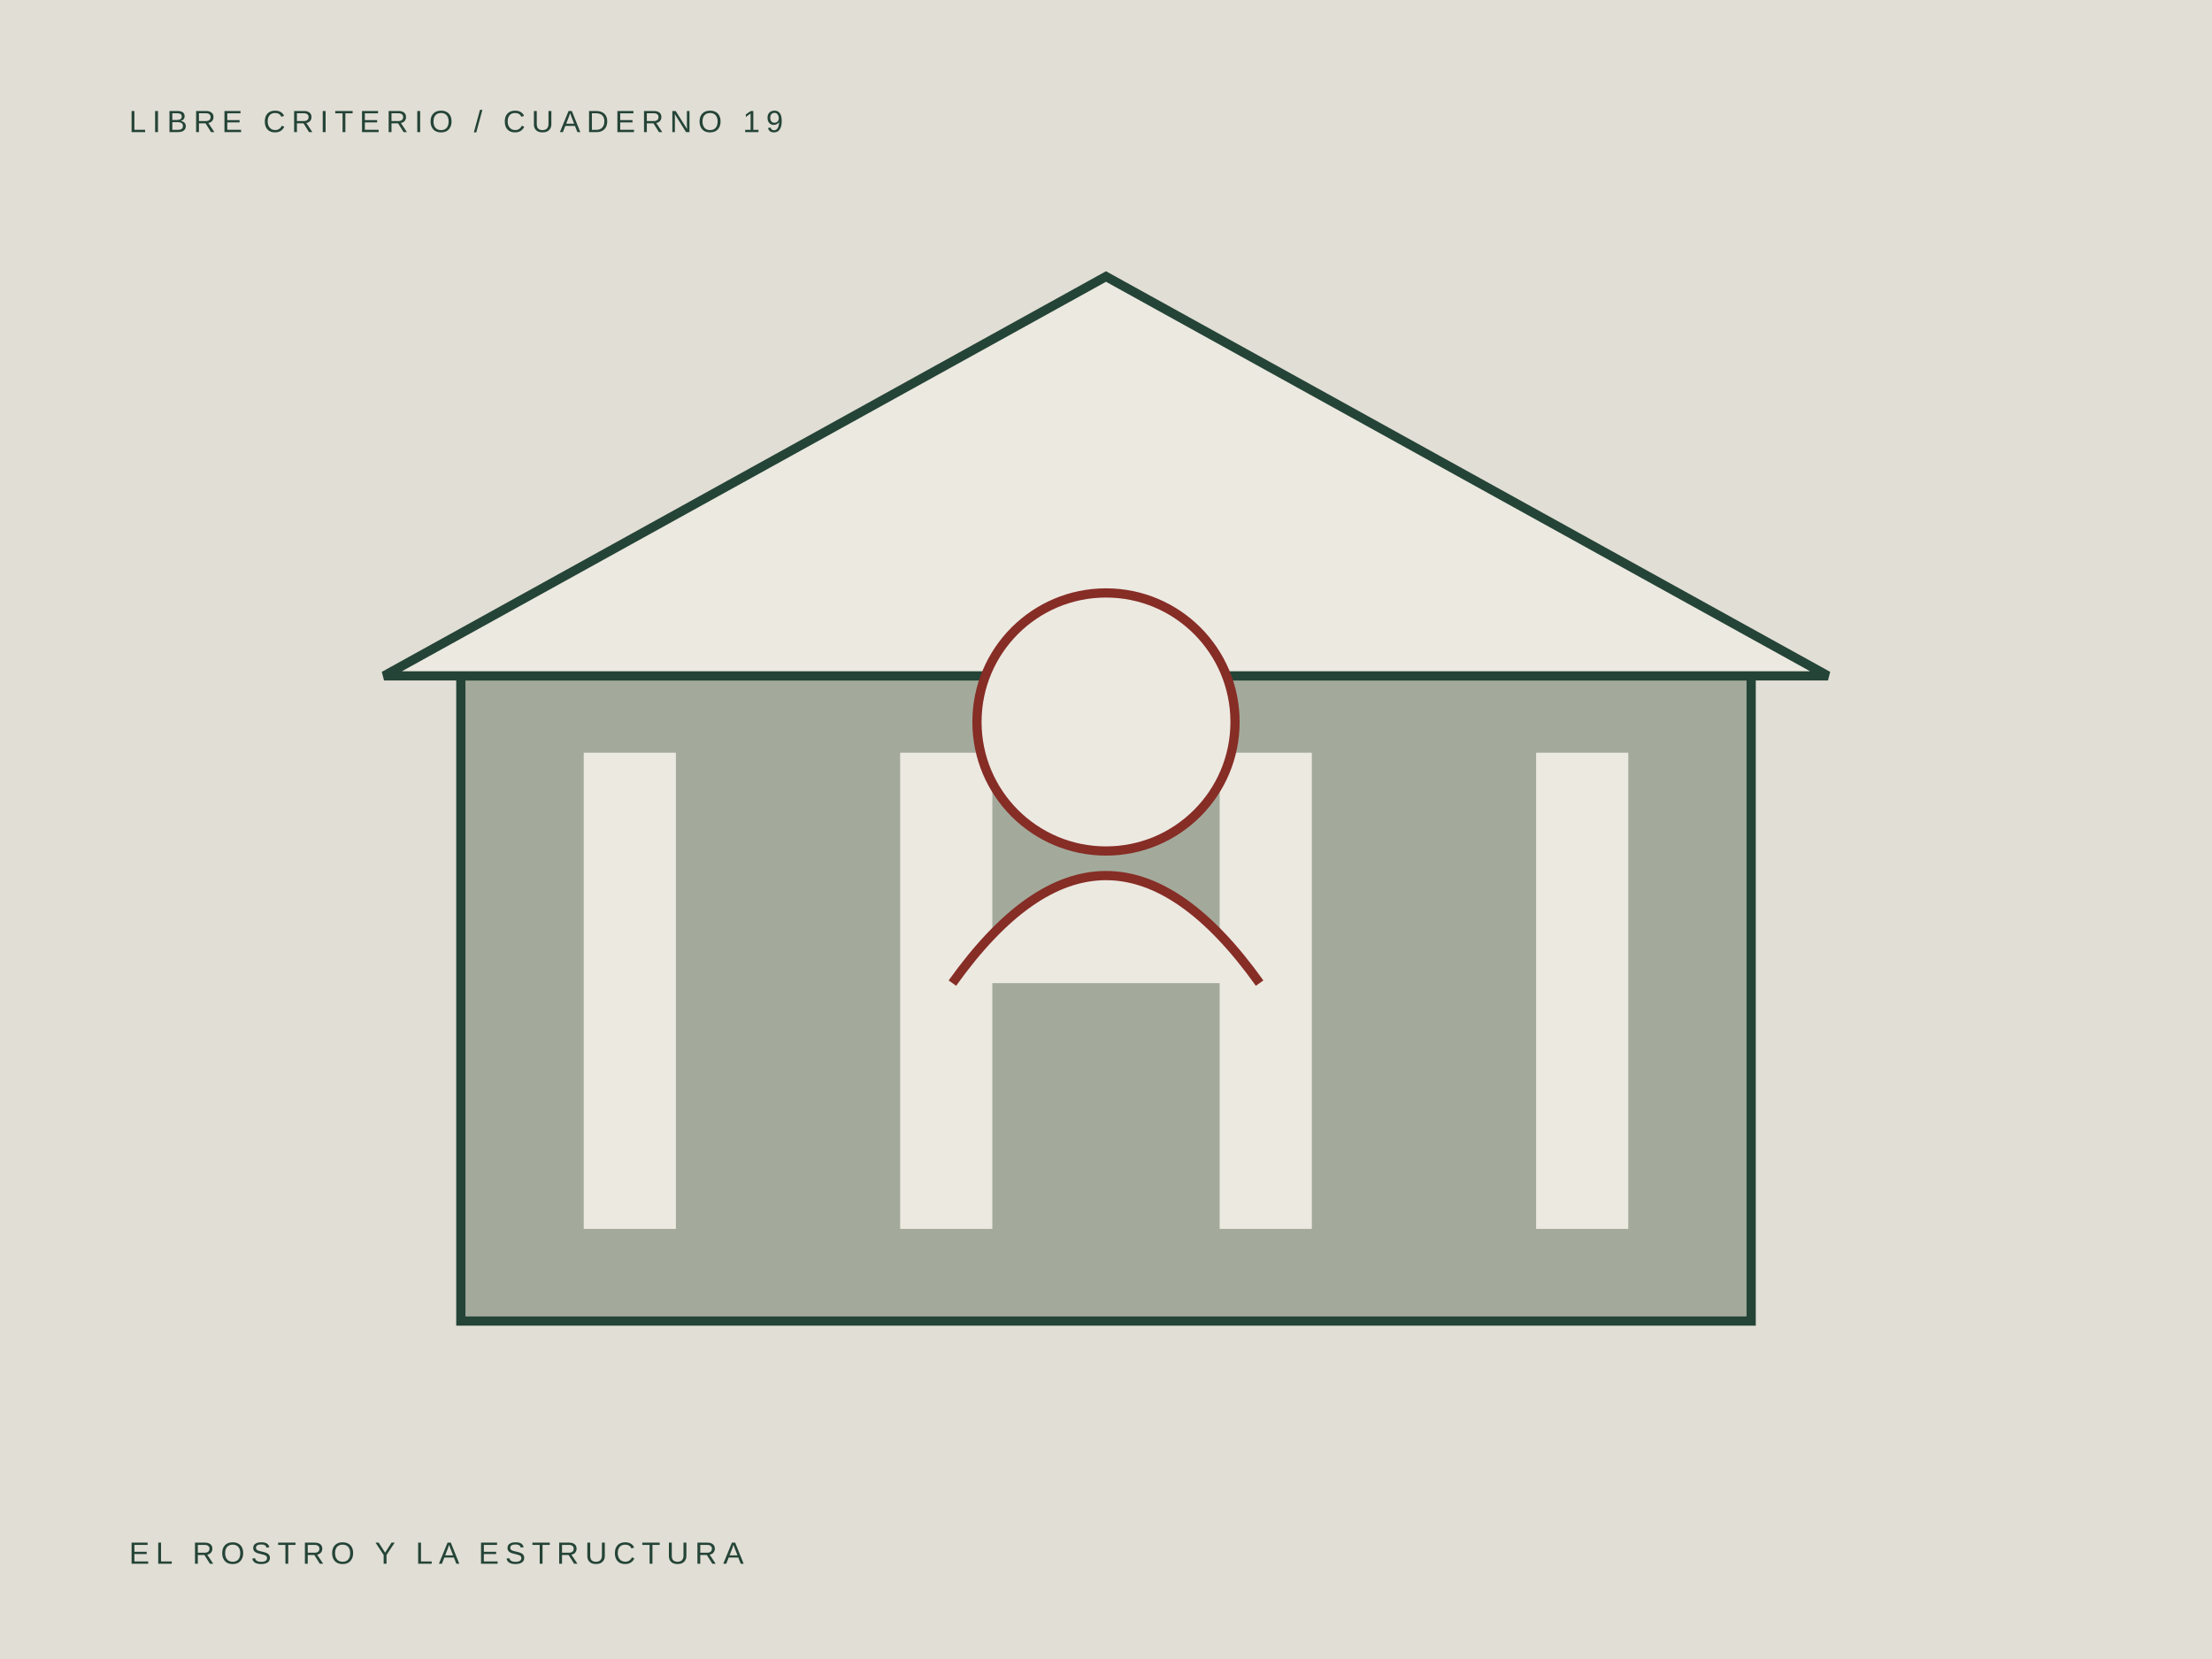
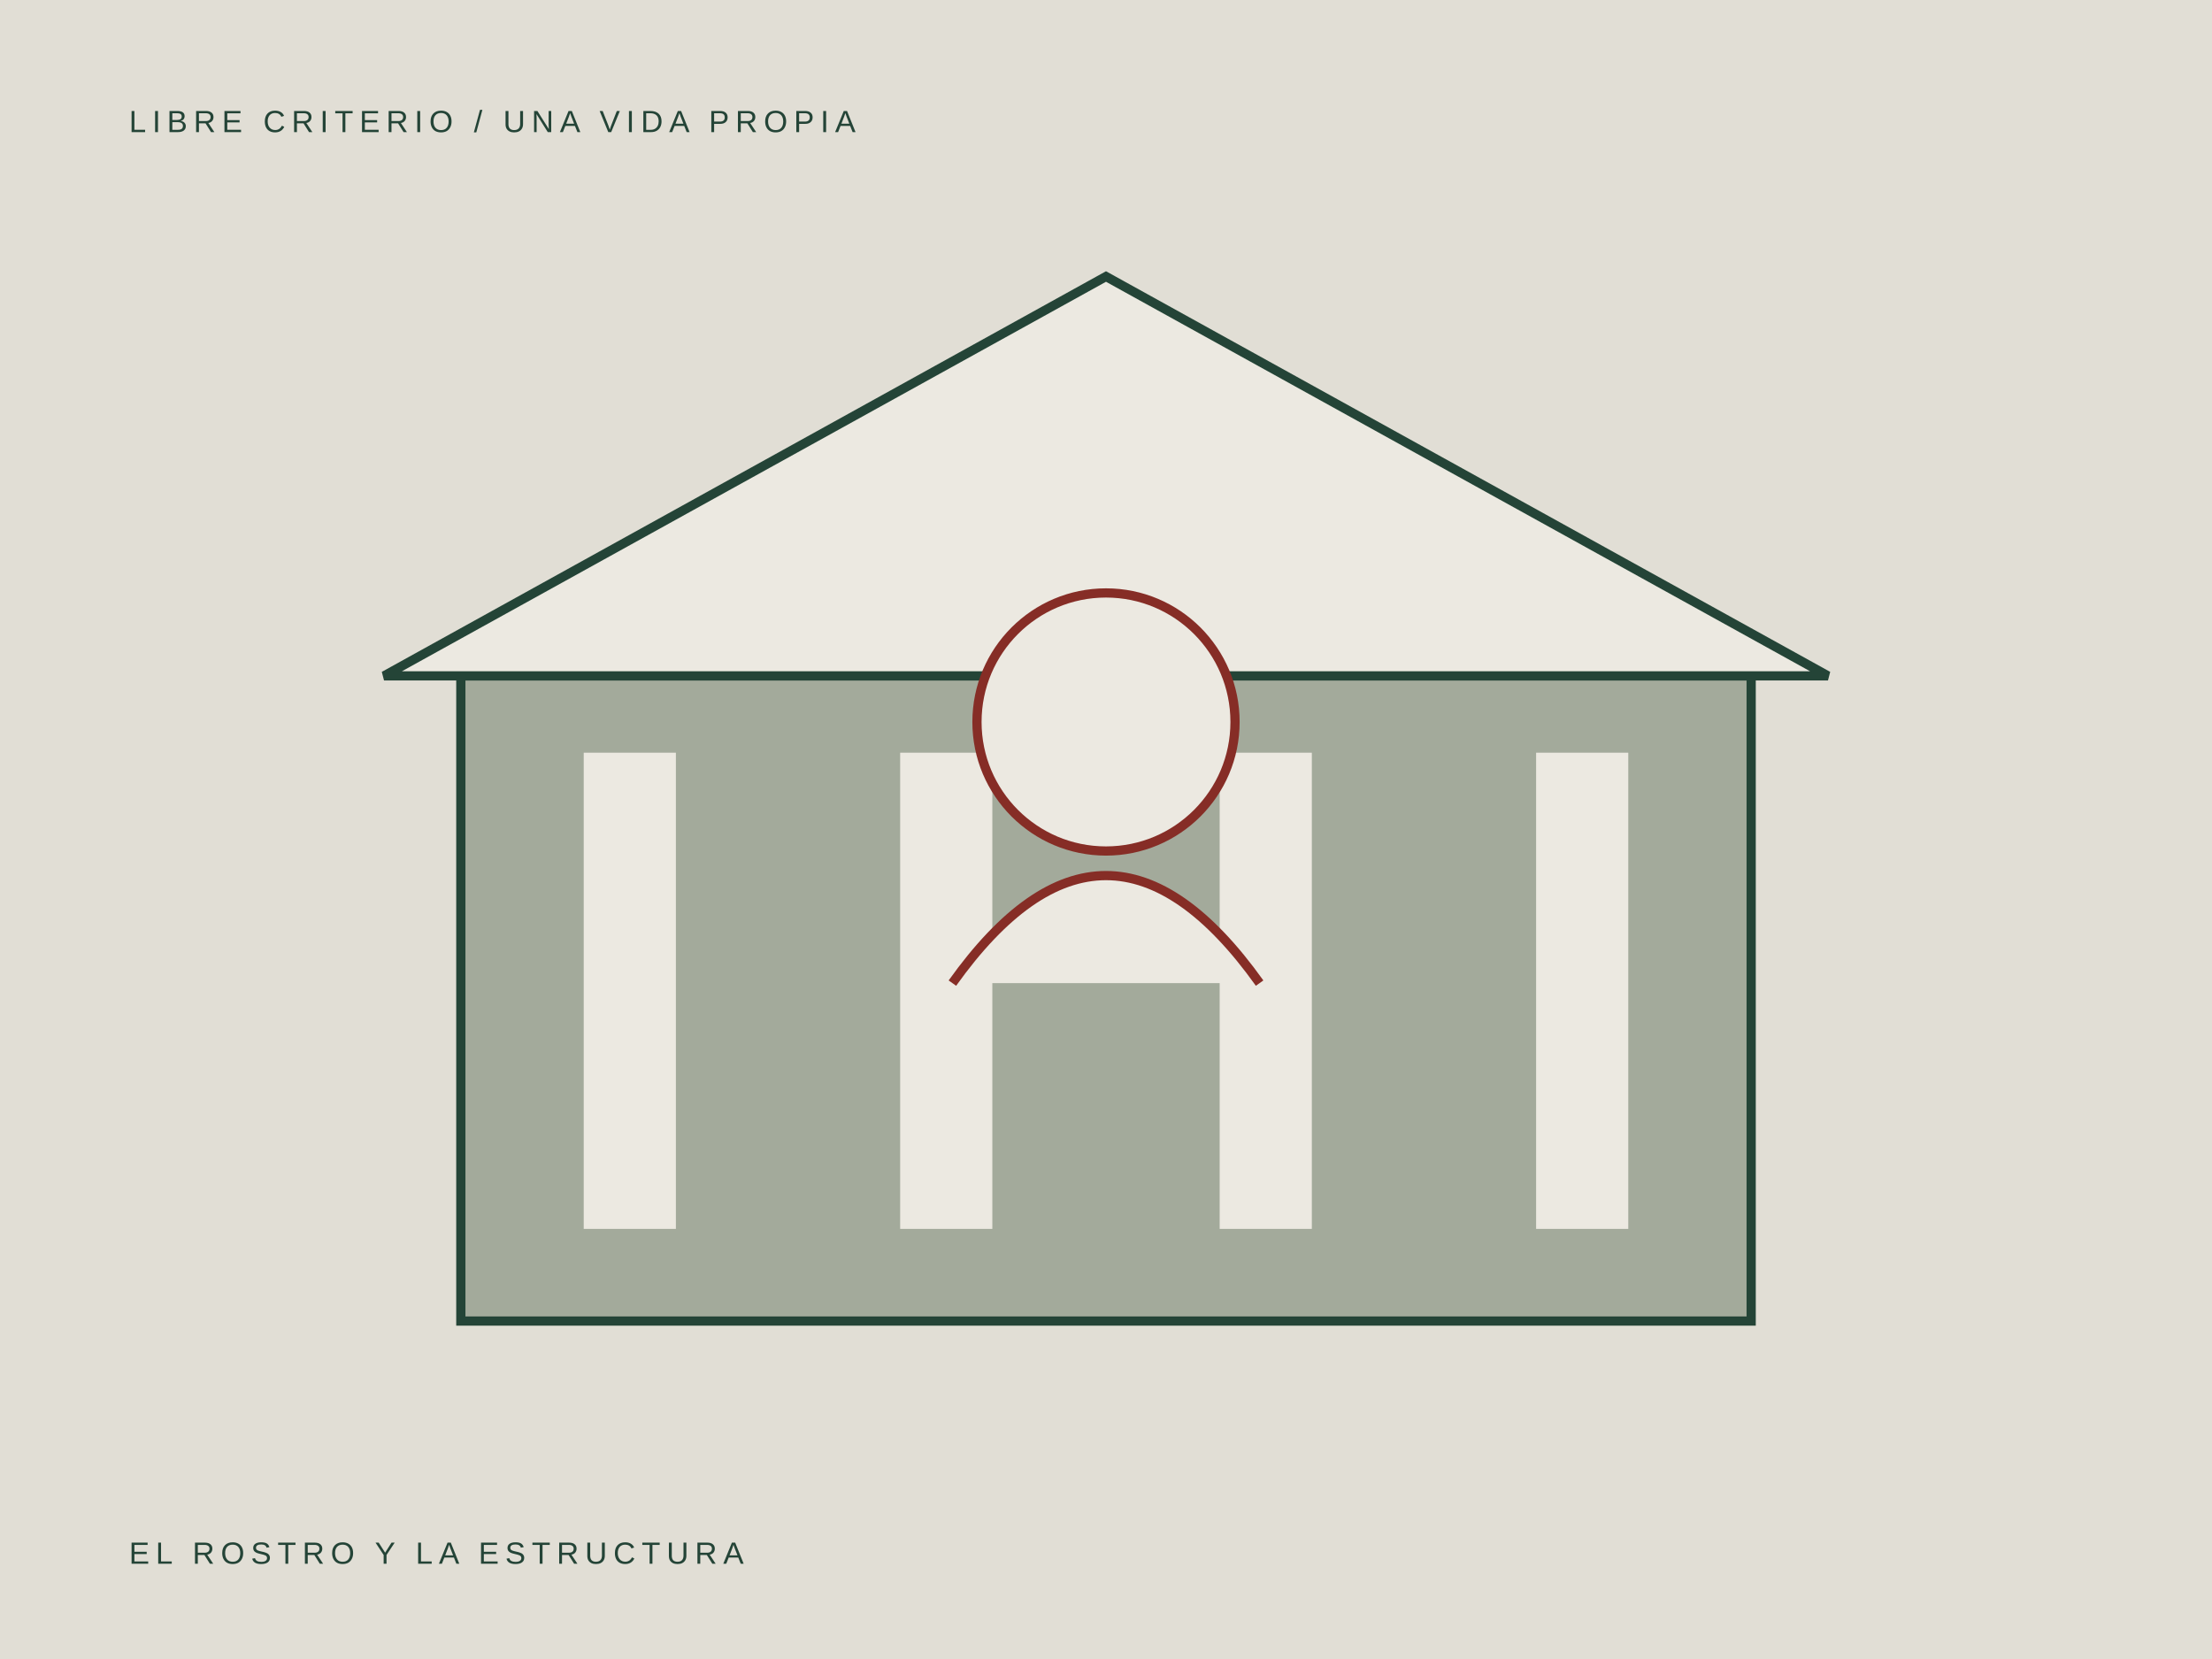
<svg xmlns="http://www.w3.org/2000/svg" viewBox="0 0 720 540" width="720" height="540" role="img" aria-label="EL ROSTRO Y LA ESTRUCTURA">
  <rect width="720" height="540" fill="#e1ded5" />
  <path d="M150 220h420v210H150Z" fill="#a3aa9b" stroke="#244437" stroke-width="3" />
  <path d="M125 220l235-130 235 130Z" fill="#ece9e1" stroke="#244437" stroke-width="3" />
  <path d="M205 245v155m103-155v155m104-155v155m103-155v155" stroke="#ece9e1" stroke-width="30" />
  <circle cx="360" cy="235" r="42" fill="#ece9e1" stroke="#862d26" stroke-width="3" />
  <path d="M310 320q50-70 100 0" fill="#ece9e1" stroke="#862d26" stroke-width="3" />
-   <text x="42" y="43" fill="#244437" font-family="Arial" font-size="10" letter-spacing="2">LIBRE CRITERIO / CUADERNO 19</text>
+   <text x="42" y="43" fill="#244437" font-family="Arial" font-size="10" letter-spacing="2">LIBRE CRITERIO / UNA VIDA PROPIA</text>
  <text x="42" y="509" fill="#244437" font-family="Arial" font-size="10" letter-spacing="2">EL ROSTRO Y LA ESTRUCTURA</text>
</svg>
